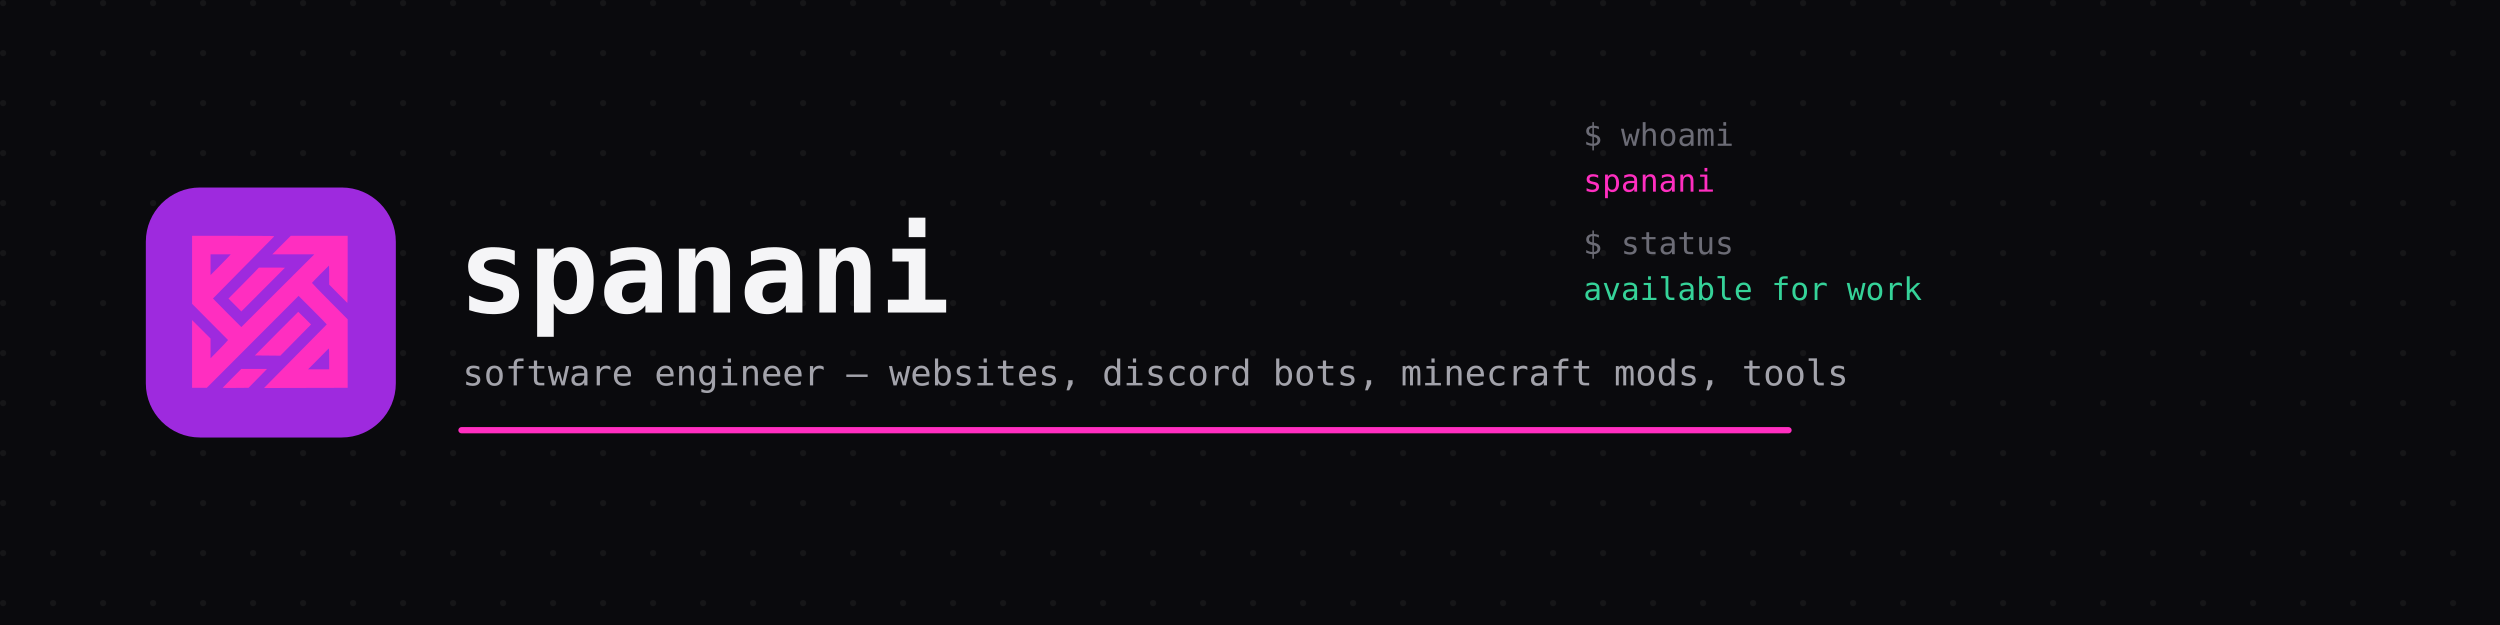
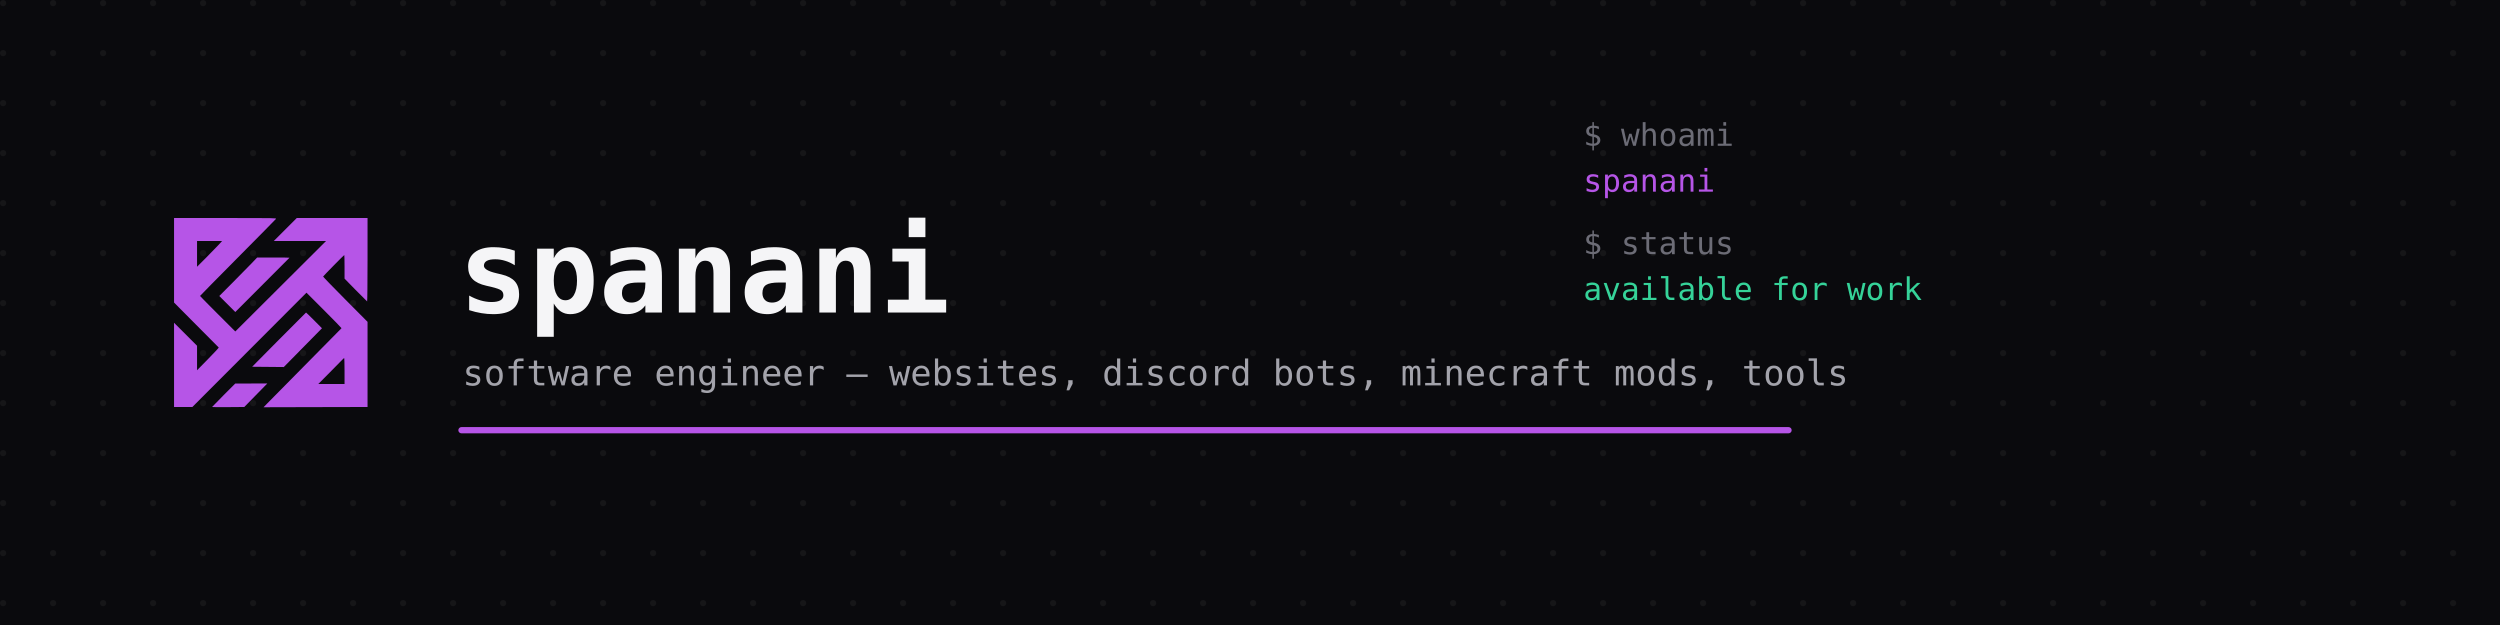
<svg xmlns="http://www.w3.org/2000/svg" viewBox="0 0 1200 300" role="img" aria-label="spanani — software engineer">
  <rect width="1200" height="300" fill="#0a0a0d" />
  <defs>
    <pattern id="dots" width="24" height="24" patternUnits="userSpaceOnUse">
      <circle cx="1.5" cy="1.5" r="1.5" fill="#ffffff" opacity="0.05" />
    </pattern>
  </defs>
  <rect width="1200" height="300" fill="url(#dots)" />
  <g transform="translate(70,90)">
-     <rect width="120" height="120" rx="26" fill="#9e2ade" />
-     <g transform="translate(22,23) scale(0.193)">
-       <path fill="#ff2ec0" fill-rule="evenodd" d="M 1 85.550 L 1 170.099 45.414 214.800 C 69.842 239.385, 90.098 259.768, 90.427 260.096 C 90.756 260.424, 81.124 270.774, 69.022 283.096 L 47.018 305.500 47.009 280.992 L 47 256.484 24 233.500 L 1 210.516 1 294.758 L 1 379 19.307 379 L 37.614 379 151.751 264.689 L 265.888 150.377 301.150 185.650 C 320.544 205.049, 336.206 221.134, 335.956 221.392 C 326.956 230.678, 284.700 273.491, 245.042 313.506 C 216.694 342.109, 190.474 368.659, 186.775 372.506 L 180.050 379.500 267.275 379.273 C 315.249 379.148, 362.038 379.035, 371.250 379.023 L 388 379 388 293.837 L 388 208.674 343.422 163.821 C 318.904 139.152, 298.992 118.563, 299.172 118.068 C 299.585 116.936, 340.785 75, 341.485 75 C 341.768 75, 342 85.628, 342 98.618 L 342 122.236 364.154 144.868 C 376.339 157.316, 386.689 167.650, 387.154 167.833 C 387.619 168.017, 388 130.554, 388 84.583 L 388 1 317.242 1 L 246.484 1 223.500 24 L 200.516 47 252.770 47 L 305.025 47 214.262 137.469 L 123.500 227.937 88.250 192.724 C 68.862 173.357, 53 157.237, 53 156.902 C 53 156.567, 86.862 122.187, 128.250 80.501 C 169.637 38.816, 204.088 3.875, 204.807 2.855 C 206.077 1.052, 203.240 1, 103.557 1 L 1 1 1 85.550 M 47.005 72.750 L 47.010 98.500 64.518 81 C 74.148 71.375, 85.430 59.788, 89.589 55.250 L 97.151 47 72.075 47 L 47 47 47.005 72.750 M 156.027 91.750 C 149.844 98.213, 132.798 115.538, 118.148 130.252 L 91.511 157.003 107.525 173.018 L 123.540 189.032 177.520 134.966 C 207.209 105.229, 231.687 80.697, 231.917 80.450 C 232.146 80.202, 217.694 80, 199.802 80 L 167.270 80 156.027 91.750 M 210.855 244.332 L 157.210 298.500 188.855 298.791 L 220.500 299.081 258.680 260.291 L 296.859 221.500 281.191 205.750 C 272.574 197.088, 265.293 190.037, 265.012 190.082 C 264.730 190.127, 240.360 214.539, 210.855 244.332 M 337.500 284.478 C 335.850 286.259, 324.379 297.905, 312.008 310.358 L 289.517 333 315.758 333 L 342 333 342 307 C 342 292.700, 341.663 281.054, 341.250 281.120 C 340.837 281.186, 339.150 282.697, 337.500 284.478 M 100.242 355.258 C 87.459 368.050, 77 378.737, 76.999 379.008 C 76.999 379.279, 91.511 379.383, 109.249 379.240 L 141.500 378.980 164.500 355.487 L 187.500 331.994 155.492 331.997 L 123.484 332 100.242 355.258" />
+     <g transform="translate(13.3,14.4) scale(0.24)">
+       <path fill="#b655e7" fill-rule="evenodd" d="M 1 85.550 L 1 170.099 45.414 214.800 C 69.842 239.385, 90.098 259.768, 90.427 260.096 C 90.756 260.424, 81.124 270.774, 69.022 283.096 L 47.018 305.500 47.009 280.992 L 47 256.484 24 233.500 L 1 210.516 1 294.758 L 1 379 19.307 379 L 37.614 379 151.751 264.689 L 265.888 150.377 301.150 185.650 C 320.544 205.049, 336.206 221.134, 335.956 221.392 C 326.956 230.678, 284.700 273.491, 245.042 313.506 C 216.694 342.109, 190.474 368.659, 186.775 372.506 L 180.050 379.500 267.275 379.273 C 315.249 379.148, 362.038 379.035, 371.250 379.023 L 388 379 388 293.837 L 388 208.674 343.422 163.821 C 318.904 139.152, 298.992 118.563, 299.172 118.068 C 299.585 116.936, 340.785 75, 341.485 75 C 341.768 75, 342 85.628, 342 98.618 L 342 122.236 364.154 144.868 C 376.339 157.316, 386.689 167.650, 387.154 167.833 C 387.619 168.017, 388 130.554, 388 84.583 L 388 1 317.242 1 L 246.484 1 223.500 24 L 200.516 47 252.770 47 L 305.025 47 214.262 137.469 L 123.500 227.937 88.250 192.724 C 68.862 173.357, 53 157.237, 53 156.902 C 53 156.567, 86.862 122.187, 128.250 80.501 C 169.637 38.816, 204.088 3.875, 204.807 2.855 C 206.077 1.052, 203.240 1, 103.557 1 L 1 1 1 85.550 M 47.005 72.750 L 47.010 98.500 64.518 81 C 74.148 71.375, 85.430 59.788, 89.589 55.250 L 97.151 47 72.075 47 L 47 47 47.005 72.750 M 156.027 91.750 C 149.844 98.213, 132.798 115.538, 118.148 130.252 L 91.511 157.003 107.525 173.018 L 123.540 189.032 177.520 134.966 C 207.209 105.229, 231.687 80.697, 231.917 80.450 C 232.146 80.202, 217.694 80, 199.802 80 L 167.270 80 156.027 91.750 M 210.855 244.332 L 157.210 298.500 188.855 298.791 L 220.500 299.081 258.680 260.291 L 296.859 221.500 281.191 205.750 C 272.574 197.088, 265.293 190.037, 265.012 190.082 C 264.730 190.127, 240.360 214.539, 210.855 244.332 M 337.500 284.478 C 335.850 286.259, 324.379 297.905, 312.008 310.358 L 289.517 333 315.758 333 L 342 333 342 307 C 342 292.700, 341.663 281.054, 341.250 281.120 C 340.837 281.186, 339.150 282.697, 337.500 284.478 M 100.242 355.258 C 87.459 368.050, 77 378.737, 76.999 379.008 C 76.999 379.279, 91.511 379.383, 109.249 379.240 L 141.500 378.980 164.500 355.487 L 187.500 331.994 155.492 331.997 L 123.484 332 100.242 355.258" />
    </g>
  </g>
  <text x="220" y="150" font-family="SFMono-Regular, Menlo, Consolas, monospace" font-size="56" font-weight="700" fill="#f5f5f7">spanani</text>
  <text x="222" y="185" font-family="SFMono-Regular, Menlo, Consolas, monospace" font-size="17" fill="#a3a3ab">software engineer — websites, discord bots, minecraft mods, tools</text>
-   <rect x="220" y="205" width="640" height="3" rx="1.5" fill="#ff2ec0" />
+   <rect x="220" y="205" width="640" height="3" rx="1.5" fill="#b655e7" />
  <g font-family="SFMono-Regular, Menlo, Consolas, monospace" font-size="15" fill="#6c6c76">
    <text x="760" y="70">$ whoami</text>
-     <text x="760" y="92" fill="#ff2ec0">spanani</text>
+     <text x="760" y="92" fill="#b655e7">spanani</text>
    <text x="760" y="122">$ status</text>
    <text x="760" y="144" fill="#35d399">available for work</text>
  </g>
</svg>
